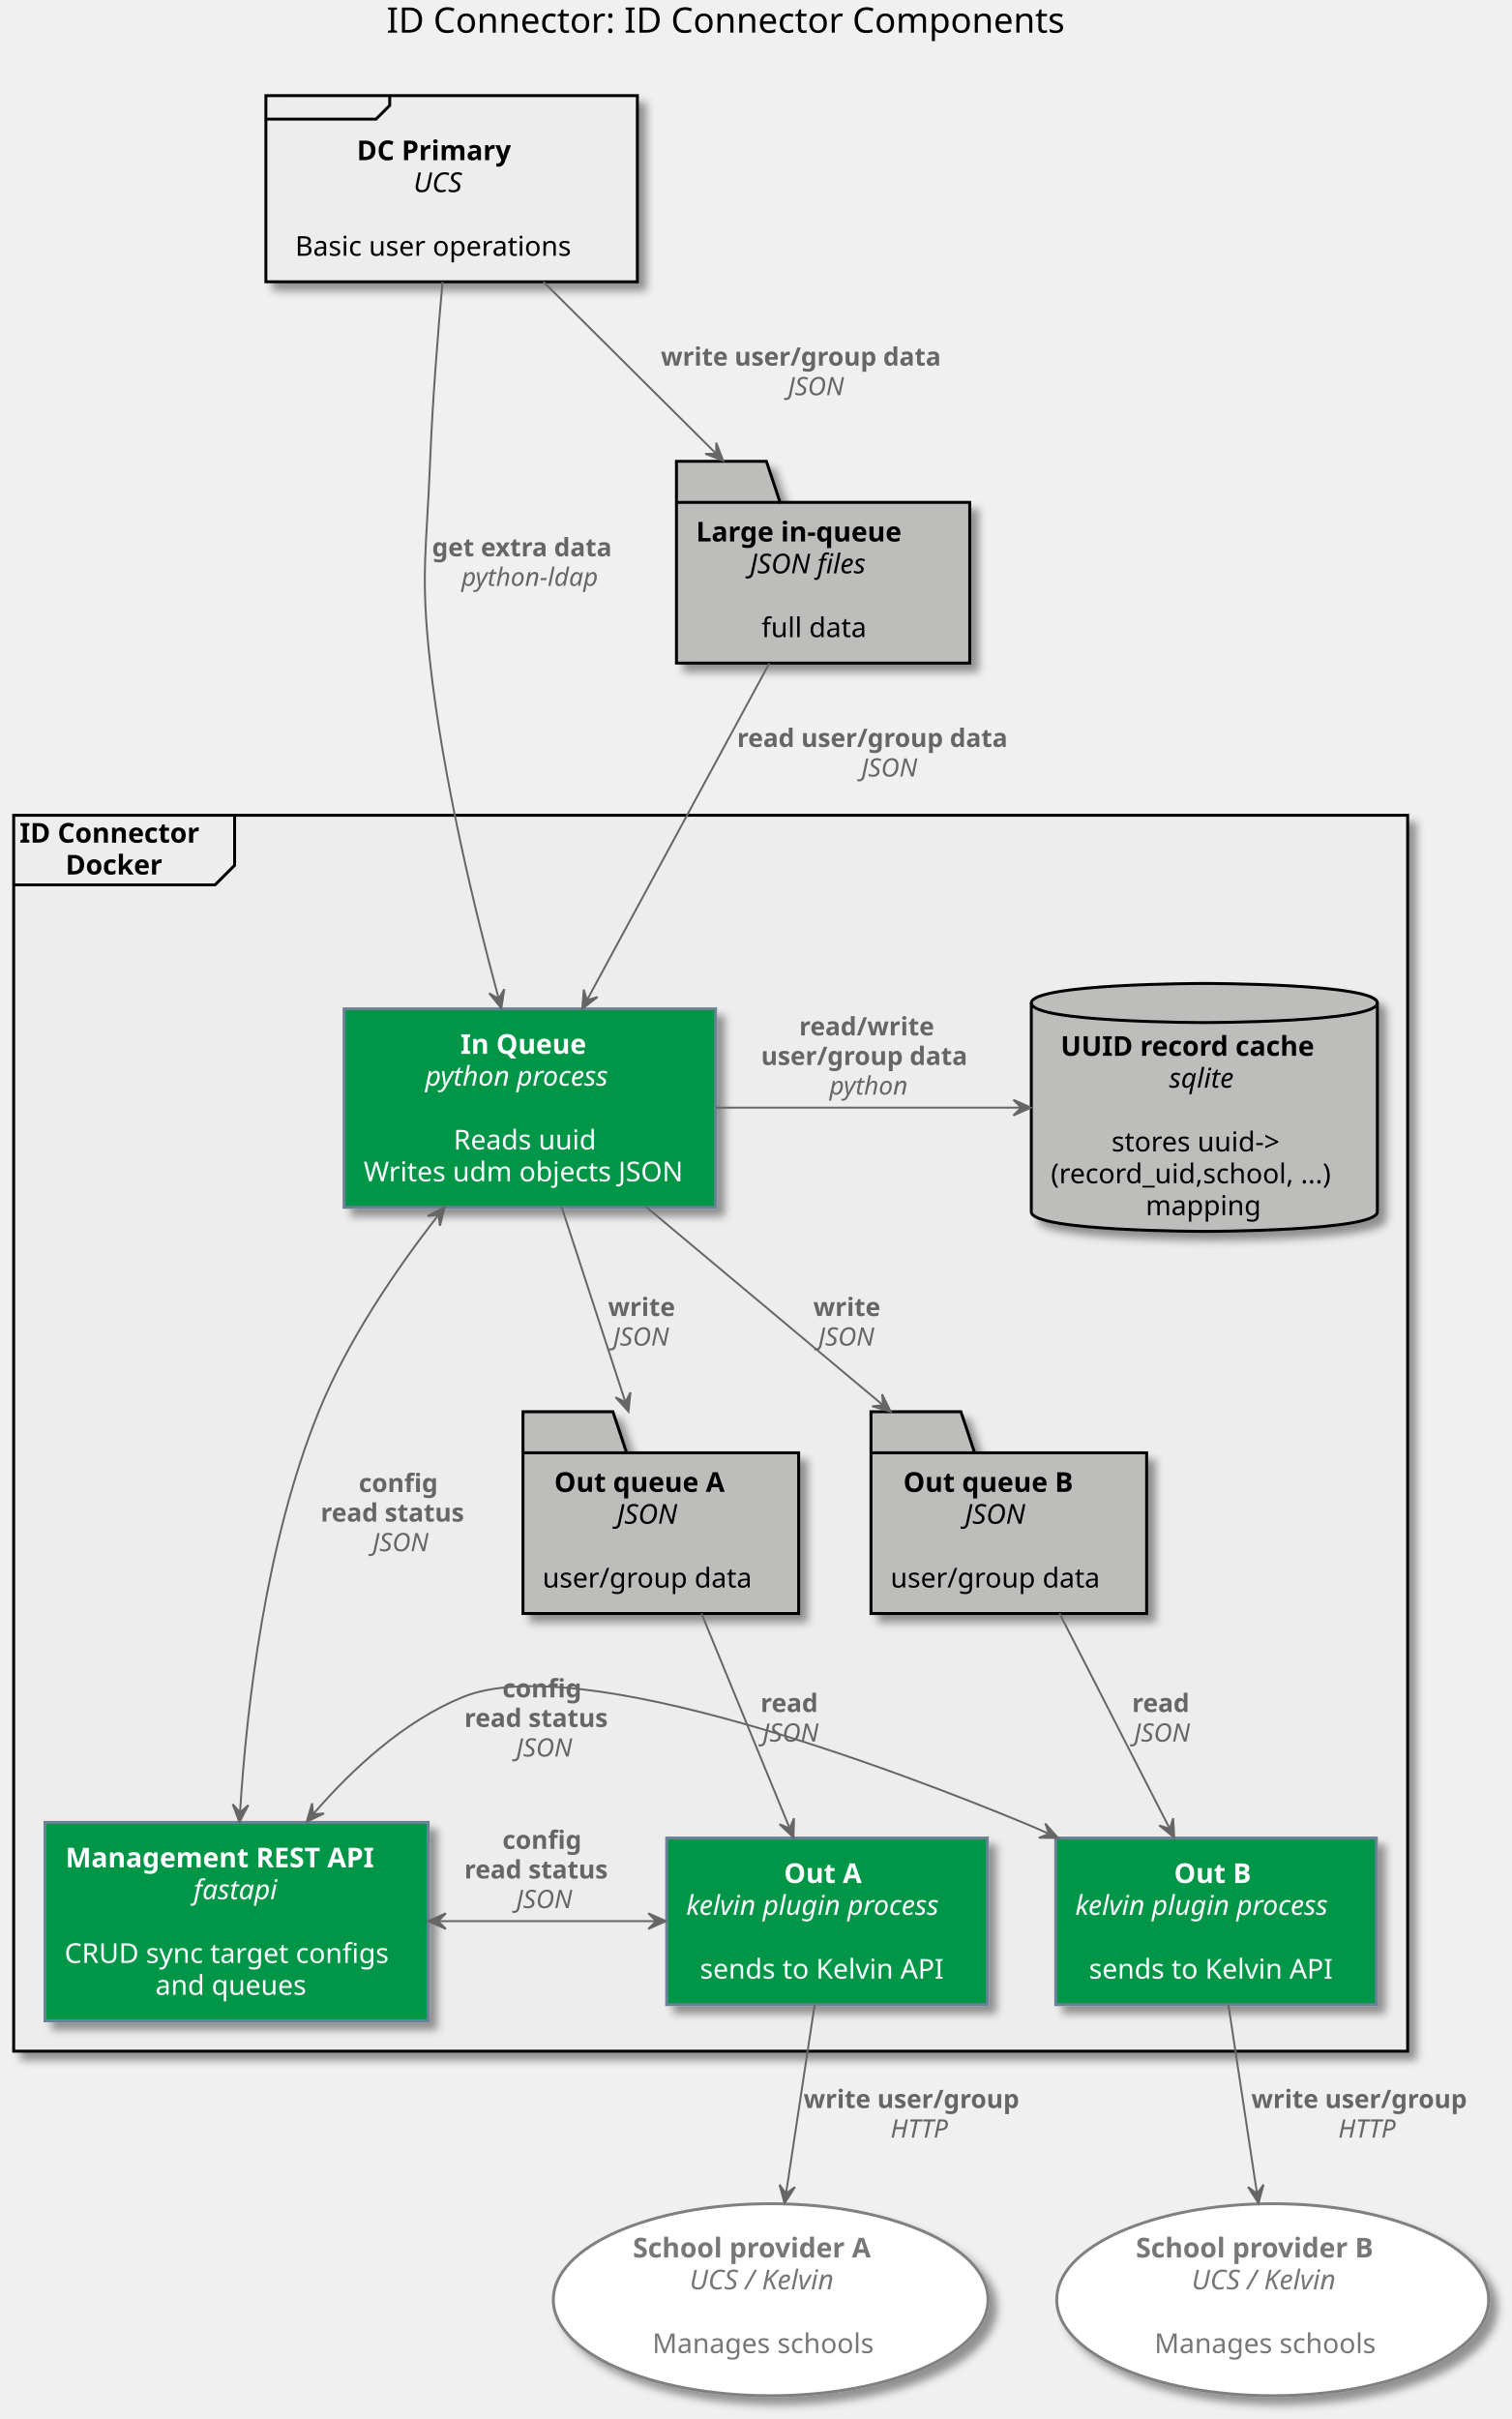
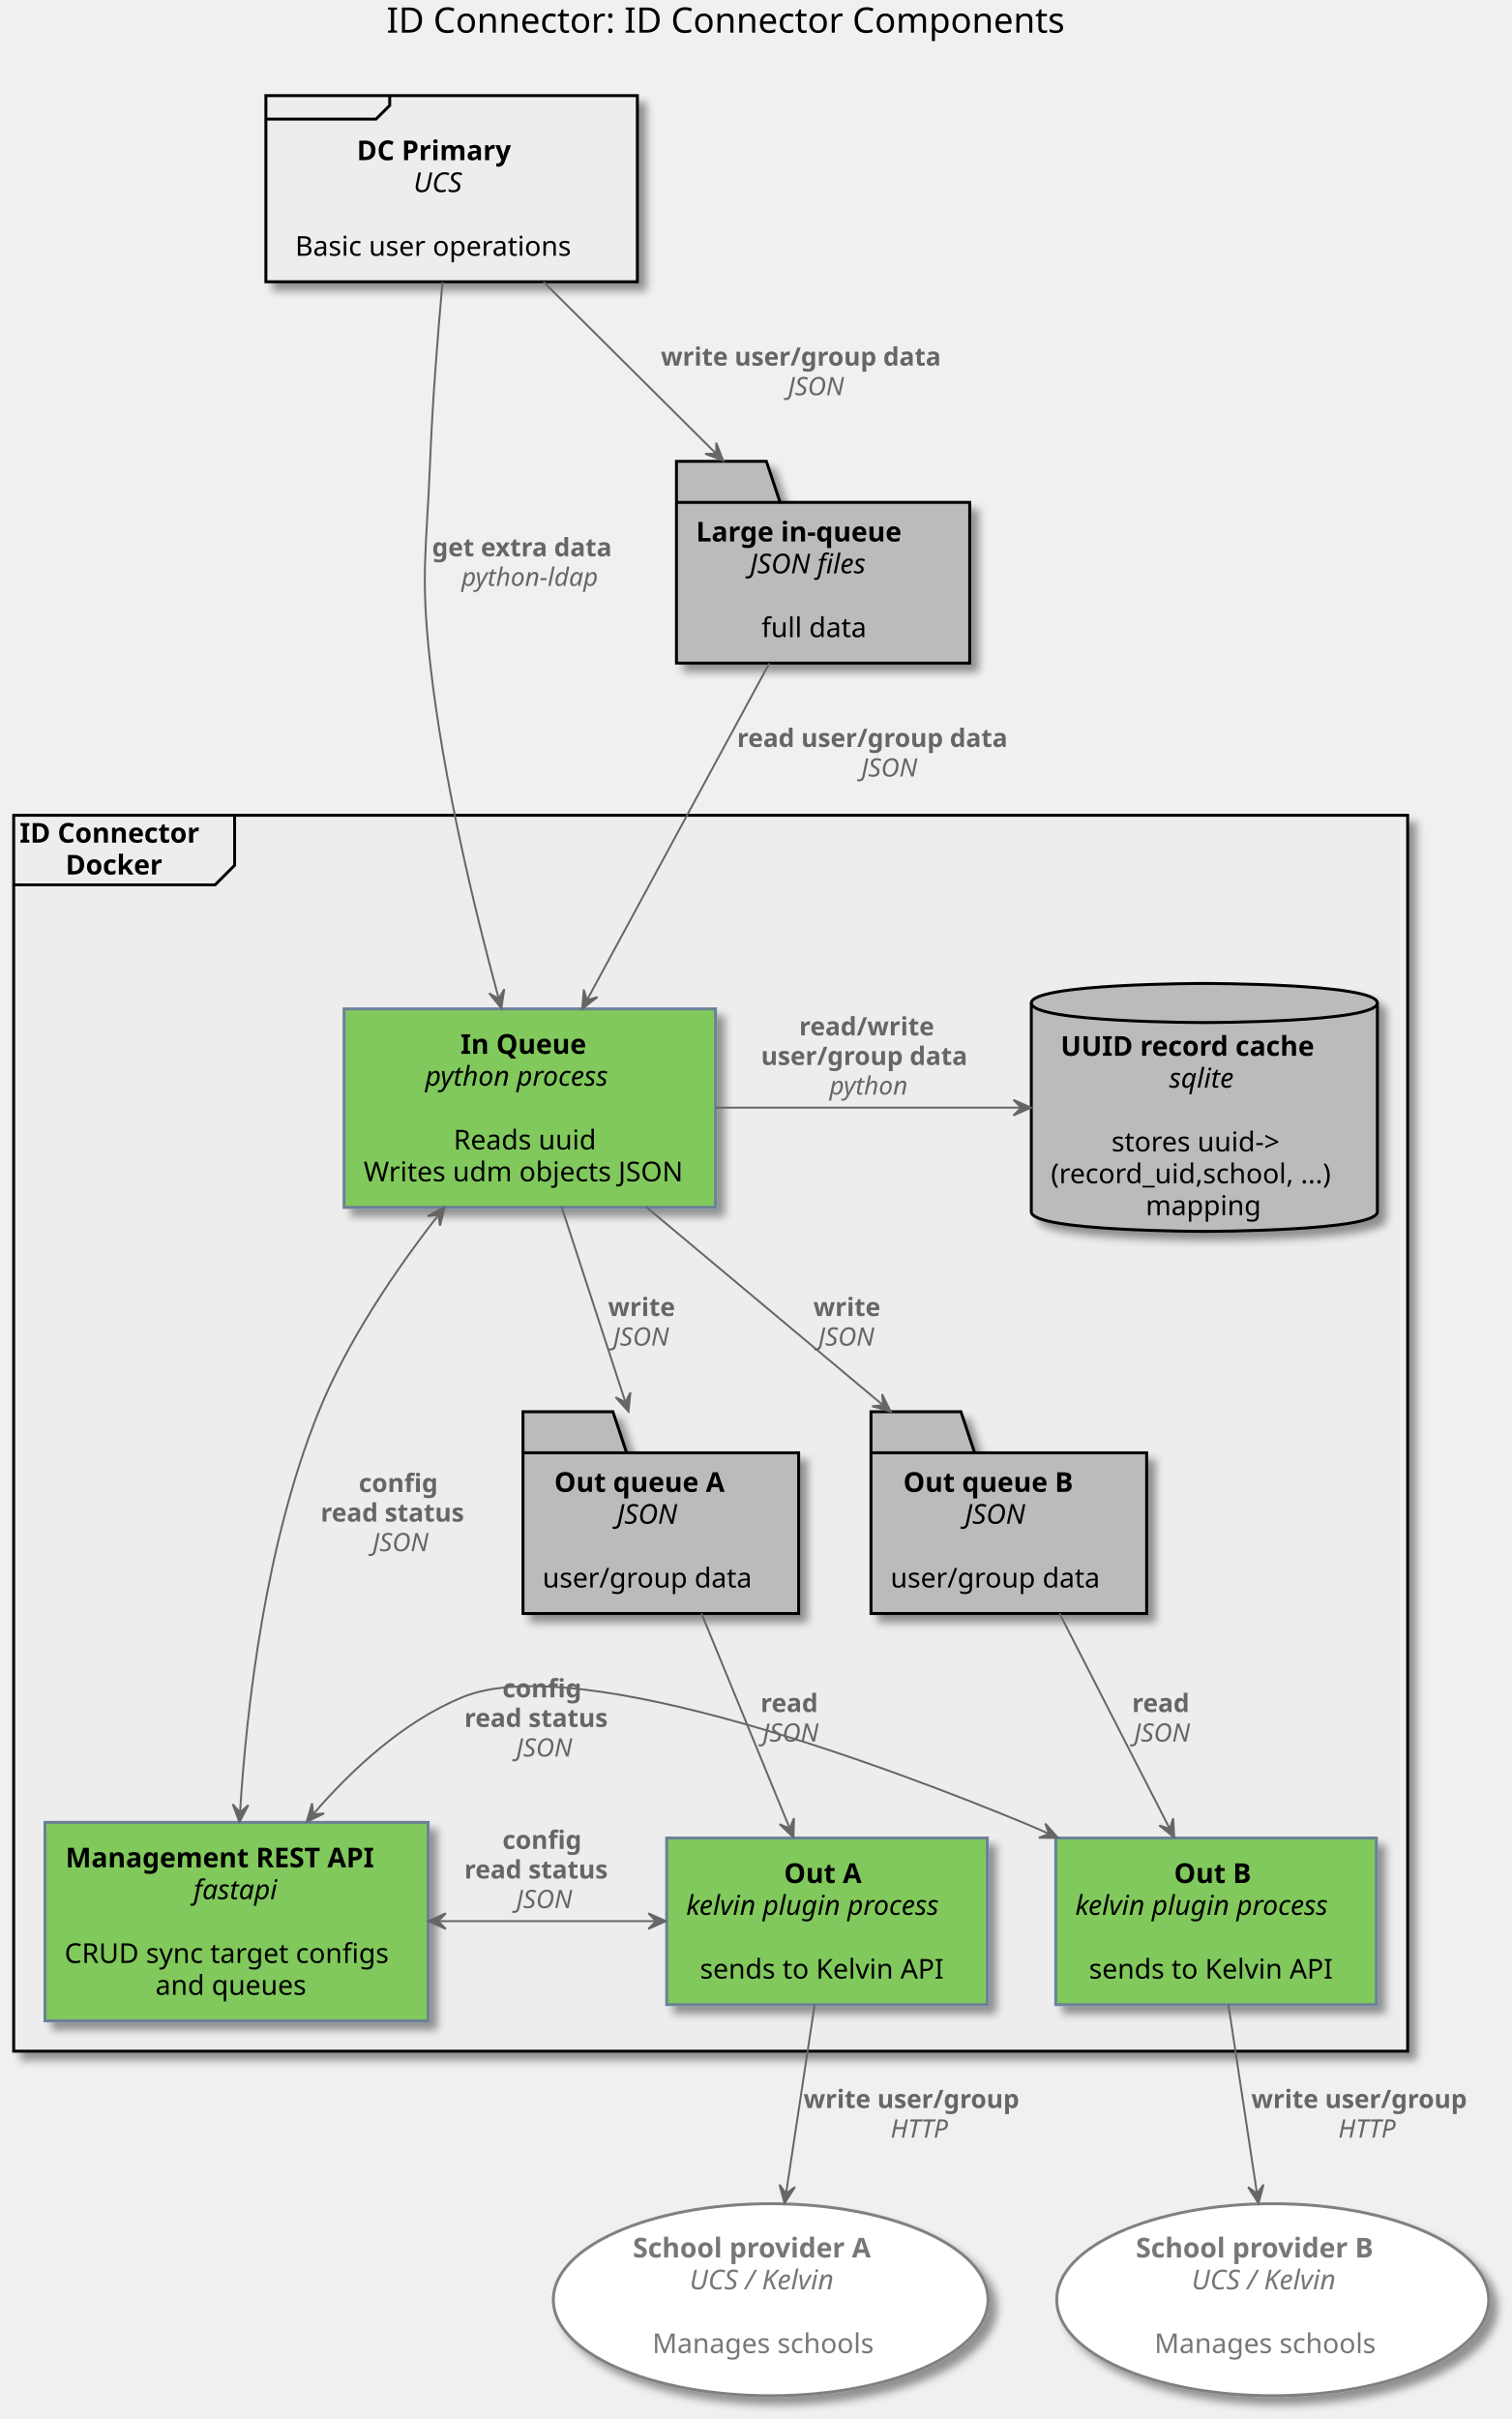
<svg xmlns="http://www.w3.org/2000/svg" contentScriptType="application/ecmascript" contentStyleType="text/css" height="1237px" preserveAspectRatio="none" style="width:773px;height:1237px;background:#FFFFFF;" version="1.1" viewBox="0 0 773 1237" width="773px" zoomAndPan="magnify">
  <defs>
-     <filter height="300%" id="fn89xlzqhoc9f" width="300%" x="-1" y="-1">
+     <filter height="300%" id="fwdsp0nl3ycp" width="300%" x="-1" y="-1">
      <feGaussianBlur result="blurOut" stdDeviation="2.0" />
      <feColorMatrix in="blurOut" result="blurOut2" type="matrix" values="0 0 0 0 0 0 0 0 0 0 0 0 0 0 0 0 0 0 .4 0" />
      <feOffset dx="4.0" dy="4.0" in="blurOut2" result="blurOut3" />
      <feBlend in="SourceGraphic" in2="blurOut3" mode="normal" />
    </filter>
  </defs>
  <g>
    <text fill="#000000" font-family="sans-serif" font-size="18" lengthAdjust="spacing" textLength="365" x="197.73" y="16.708">ID Connector: ID Connector Components</text>
    <text fill="#000000" font-family="sans-serif" font-size="18" lengthAdjust="spacing" textLength="0" x="383.23" y="37.661" />
-     <rect fill="#EDEDED" filter="url(#fn89xlzqhoc9f)" height="632" style="stroke:#000000;stroke-width:1.5;" width="713" x="7" y="416.906" />
+     <rect fill="#EDEDED" filter="url(#fwdsp0nl3ycp)" height="632" style="stroke:#000000;stroke-width:1.5;" width="713" x="7" y="416.906" />
    <path d="M120,416.906 L120,442.5 L110,452.5 L7,452.5 " fill="none" style="stroke:#000000;stroke-width:1.5;" />
    <text fill="#000000" font-family="sans-serif" font-size="14" font-weight="bold" lengthAdjust="spacing" textLength="103" x="10" y="430.901">ID Connector</text>
    <text fill="#000000" font-family="sans-serif" font-size="14" font-weight="bold" lengthAdjust="spacing" textLength="56" x="33.5" y="447.198">Docker</text>
-     <rect fill="#EDEDED" filter="url(#fn89xlzqhoc9f)" height="95.188" style="stroke:#000000;stroke-width:1.5;" width="190" x="136" y="48.906" />
+     <rect fill="#EDEDED" filter="url(#fwdsp0nl3ycp)" height="95.188" style="stroke:#000000;stroke-width:1.5;" width="190" x="136" y="48.906" />
    <path d="M199.333,48.906 L199.333,53.906 L192.333,60.906 L136,60.906 " fill="none" style="stroke:#000000;stroke-width:1.5;" />
    <text fill="#000000" font-family="sans-serif" font-size="14" font-weight="bold" lengthAdjust="spacing" textLength="87" x="182.5" y="81.901">DC Primary</text>
    <text fill="#000000" font-family="sans-serif" font-size="14" font-style="italic" lengthAdjust="spacing" textLength="29" x="211.5" y="98.198">UCS</text>
    <text fill="#000000" font-family="sans-serif" font-size="14" lengthAdjust="spacing" textLength="0" x="228" y="114.495" />
    <text fill="#000000" font-family="sans-serif" font-size="14" lengthAdjust="spacing" textLength="150" x="151" y="130.792">Basic user operations</text>
-     <rect fill="#009646" filter="url(#fn89xlzqhoc9f)" height="101.484" style="stroke:#6A8198;stroke-width:1.5;" width="196" x="23" y="931.906" />
-     <text fill="#FFFFFF" font-family="sans-serif" font-size="14" font-weight="bold" lengthAdjust="spacing" textLength="175" x="33.5" y="954.901">Management REST API</text>
-     <text fill="#FFFFFF" font-family="sans-serif" font-size="14" font-style="italic" lengthAdjust="spacing" textLength="44" x="99" y="971.198">fastapi</text>
-     <text fill="#FFFFFF" font-family="sans-serif" font-size="14" lengthAdjust="spacing" textLength="0" x="123" y="987.495" />
-     <text fill="#FFFFFF" font-family="sans-serif" font-size="14" lengthAdjust="spacing" textLength="176" x="33" y="1003.792">CRUD sync target configs</text>
-     <text fill="#FFFFFF" font-family="sans-serif" font-size="14" lengthAdjust="spacing" textLength="83" x="79.5" y="1020.089">and queues</text>
-     <rect fill="#009646" filter="url(#fn89xlzqhoc9f)" height="101.484" style="stroke:#6A8198;stroke-width:1.5;" width="190" x="176" y="515.906" />
-     <text fill="#FFFFFF" font-family="sans-serif" font-size="14" font-weight="bold" lengthAdjust="spacing" textLength="71" x="235.5" y="538.901">In Queue</text>
-     <text fill="#FFFFFF" font-family="sans-serif" font-size="14" font-style="italic" lengthAdjust="spacing" textLength="107" x="217.5" y="555.198">python process</text>
-     <text fill="#FFFFFF" font-family="sans-serif" font-size="14" lengthAdjust="spacing" textLength="0" x="273" y="571.495" />
-     <text fill="#FFFFFF" font-family="sans-serif" font-size="14" lengthAdjust="spacing" textLength="78" x="232" y="587.792">Reads uuid</text>
-     <text fill="#FFFFFF" font-family="sans-serif" font-size="14" lengthAdjust="spacing" textLength="170" x="186" y="604.089">Writes udm objects JSON</text>
-     <path d="M527.5,512.906 C527.5,502.906 616,502.906 616,502.906 C616,502.906 704.5,502.906 704.5,512.906 L704.5,619.688 C704.5,629.688 616,629.688 616,629.688 C616,629.688 527.5,629.688 527.5,619.688 L527.5,512.906 " fill="#BDBDBB" filter="url(#fn89xlzqhoc9f)" style="stroke:#000000;stroke-width:1.5;" />
+     <rect fill="#81C95B" filter="url(#fwdsp0nl3ycp)" height="101.484" style="stroke:#6A8198;stroke-width:1.5;" width="196" x="23" y="931.906" />
+     <text fill="#000000" font-family="sans-serif" font-size="14" font-weight="bold" lengthAdjust="spacing" textLength="175" x="33.5" y="954.901">Management REST API</text>
+     <text fill="#000000" font-family="sans-serif" font-size="14" font-style="italic" lengthAdjust="spacing" textLength="44" x="99" y="971.198">fastapi</text>
+     <text fill="#000000" font-family="sans-serif" font-size="14" lengthAdjust="spacing" textLength="0" x="123" y="987.495" />
+     <text fill="#000000" font-family="sans-serif" font-size="14" lengthAdjust="spacing" textLength="176" x="33" y="1003.792">CRUD sync target configs</text>
+     <text fill="#000000" font-family="sans-serif" font-size="14" lengthAdjust="spacing" textLength="83" x="79.5" y="1020.089">and queues</text>
+     <rect fill="#81C95B" filter="url(#fwdsp0nl3ycp)" height="101.484" style="stroke:#6A8198;stroke-width:1.5;" width="190" x="176" y="515.906" />
+     <text fill="#000000" font-family="sans-serif" font-size="14" font-weight="bold" lengthAdjust="spacing" textLength="71" x="235.5" y="538.901">In Queue</text>
+     <text fill="#000000" font-family="sans-serif" font-size="14" font-style="italic" lengthAdjust="spacing" textLength="107" x="217.5" y="555.198">python process</text>
+     <text fill="#000000" font-family="sans-serif" font-size="14" lengthAdjust="spacing" textLength="0" x="273" y="571.495" />
+     <text fill="#000000" font-family="sans-serif" font-size="14" lengthAdjust="spacing" textLength="78" x="232" y="587.792">Reads uuid</text>
+     <text fill="#000000" font-family="sans-serif" font-size="14" lengthAdjust="spacing" textLength="170" x="186" y="604.089">Writes udm objects JSON</text>
+     <path d="M527.5,512.906 C527.5,502.906 616,502.906 616,502.906 C616,502.906 704.5,502.906 704.5,512.906 L704.5,619.688 C704.5,629.688 616,629.688 616,629.688 C616,629.688 527.5,629.688 527.5,619.688 L527.5,512.906 " fill="#BBBBBB" filter="url(#fwdsp0nl3ycp)" style="stroke:#000000;stroke-width:1.5;" />
    <path d="M527.5,512.906 C527.5,522.906 616,522.906 616,522.906 C616,522.906 704.5,522.906 704.5,512.906 " fill="none" style="stroke:#000000;stroke-width:1.5;" />
    <text fill="#000000" font-family="sans-serif" font-size="14" font-weight="bold" lengthAdjust="spacing" textLength="147" x="542.5" y="539.901">UUID record cache</text>
    <text fill="#000000" font-family="sans-serif" font-size="14" font-style="italic" lengthAdjust="spacing" textLength="36" x="598" y="556.198">sqlite</text>
    <text fill="#000000" font-family="sans-serif" font-size="14" lengthAdjust="spacing" textLength="0" x="618" y="572.495" />
    <text fill="#000000" font-family="sans-serif" font-size="14" lengthAdjust="spacing" textLength="95" x="568.5" y="588.792">stores uuid-&gt;</text>
    <text fill="#000000" font-family="sans-serif" font-size="14" lengthAdjust="spacing" textLength="153" x="537.5" y="605.089">(record_uid,school, ...)</text>
    <text fill="#000000" font-family="sans-serif" font-size="14" lengthAdjust="spacing" textLength="60" x="586" y="621.386">mapping</text>
-     <polygon fill="#BDBDBB" filter="url(#fn89xlzqhoc9f)" points="267.5,721.906,313.5,721.906,320.5,742.906,408.5,742.906,408.5,825.094,267.5,825.094,267.5,721.906" style="stroke:#000000;stroke-width:1.5;" />
+     <polygon fill="#BBBBBB" filter="url(#fwdsp0nl3ycp)" points="267.5,721.906,313.5,721.906,320.5,742.906,408.5,742.906,408.5,825.094,267.5,825.094,267.5,721.906" style="stroke:#000000;stroke-width:1.5;" />
    <line style="stroke:#000000;stroke-width:1.5;" x1="267.5" x2="320.5" y1="742.906" y2="742.906" />
    <text fill="#000000" font-family="sans-serif" font-size="14" font-weight="bold" lengthAdjust="spacing" textLength="99" x="283.5" y="762.901">Out queue A</text>
    <text fill="#000000" font-family="sans-serif" font-size="14" font-style="italic" lengthAdjust="spacing" textLength="35" x="315.5" y="779.198">JSON</text>
    <text fill="#000000" font-family="sans-serif" font-size="14" lengthAdjust="spacing" textLength="0" x="335" y="795.495" />
    <text fill="#000000" font-family="sans-serif" font-size="14" lengthAdjust="spacing" textLength="111" x="277.5" y="811.792">user/group data</text>
-     <polygon fill="#BDBDBB" filter="url(#fn89xlzqhoc9f)" points="445.5,721.906,491.5,721.906,498.5,742.906,586.5,742.906,586.5,825.094,445.5,825.094,445.5,721.906" style="stroke:#000000;stroke-width:1.5;" />
+     <polygon fill="#BBBBBB" filter="url(#fwdsp0nl3ycp)" points="445.5,721.906,491.5,721.906,498.5,742.906,586.5,742.906,586.5,825.094,445.5,825.094,445.5,721.906" style="stroke:#000000;stroke-width:1.5;" />
    <line style="stroke:#000000;stroke-width:1.5;" x1="445.5" x2="498.5" y1="742.906" y2="742.906" />
    <text fill="#000000" font-family="sans-serif" font-size="14" font-weight="bold" lengthAdjust="spacing" textLength="98" x="462" y="762.901">Out queue B</text>
    <text fill="#000000" font-family="sans-serif" font-size="14" font-style="italic" lengthAdjust="spacing" textLength="35" x="493.5" y="779.198">JSON</text>
    <text fill="#000000" font-family="sans-serif" font-size="14" lengthAdjust="spacing" textLength="0" x="513" y="795.495" />
    <text fill="#000000" font-family="sans-serif" font-size="14" lengthAdjust="spacing" textLength="111" x="455.5" y="811.792">user/group data</text>
-     <rect fill="#009646" filter="url(#fn89xlzqhoc9f)" height="85.188" style="stroke:#6A8198;stroke-width:1.5;" width="164" x="540" y="939.906" />
-     <text fill="#FFFFFF" font-family="sans-serif" font-size="14" font-weight="bold" lengthAdjust="spacing" textLength="43" x="600.5" y="962.901">Out B</text>
-     <text fill="#FFFFFF" font-family="sans-serif" font-size="14" font-style="italic" lengthAdjust="spacing" textLength="144" x="550" y="979.198">kelvin plugin process</text>
-     <text fill="#FFFFFF" font-family="sans-serif" font-size="14" lengthAdjust="spacing" textLength="0" x="624" y="995.495" />
-     <text fill="#FFFFFF" font-family="sans-serif" font-size="14" lengthAdjust="spacing" textLength="130" x="557" y="1011.792">sends to Kelvin API</text>
-     <rect fill="#009646" filter="url(#fn89xlzqhoc9f)" height="85.188" style="stroke:#6A8198;stroke-width:1.5;" width="164" x="341" y="939.906" />
-     <text fill="#FFFFFF" font-family="sans-serif" font-size="14" font-weight="bold" lengthAdjust="spacing" textLength="44" x="401" y="962.901">Out A</text>
-     <text fill="#FFFFFF" font-family="sans-serif" font-size="14" font-style="italic" lengthAdjust="spacing" textLength="144" x="351" y="979.198">kelvin plugin process</text>
-     <text fill="#FFFFFF" font-family="sans-serif" font-size="14" lengthAdjust="spacing" textLength="0" x="425" y="995.495" />
-     <text fill="#FFFFFF" font-family="sans-serif" font-size="14" lengthAdjust="spacing" textLength="130" x="358" y="1011.792">sends to Kelvin API</text>
-     <polygon fill="#BDBDBB" filter="url(#fn89xlzqhoc9f)" points="346,235.906,392,235.906,399,256.906,496,256.906,496,339.094,346,339.094,346,235.906" style="stroke:#000000;stroke-width:1.5;" />
+     <rect fill="#81C95B" filter="url(#fwdsp0nl3ycp)" height="85.188" style="stroke:#6A8198;stroke-width:1.5;" width="164" x="540" y="939.906" />
+     <text fill="#000000" font-family="sans-serif" font-size="14" font-weight="bold" lengthAdjust="spacing" textLength="43" x="600.5" y="962.901">Out B</text>
+     <text fill="#000000" font-family="sans-serif" font-size="14" font-style="italic" lengthAdjust="spacing" textLength="144" x="550" y="979.198">kelvin plugin process</text>
+     <text fill="#000000" font-family="sans-serif" font-size="14" lengthAdjust="spacing" textLength="0" x="624" y="995.495" />
+     <text fill="#000000" font-family="sans-serif" font-size="14" lengthAdjust="spacing" textLength="130" x="557" y="1011.792">sends to Kelvin API</text>
+     <rect fill="#81C95B" filter="url(#fwdsp0nl3ycp)" height="85.188" style="stroke:#6A8198;stroke-width:1.5;" width="164" x="341" y="939.906" />
+     <text fill="#000000" font-family="sans-serif" font-size="14" font-weight="bold" lengthAdjust="spacing" textLength="44" x="401" y="962.901">Out A</text>
+     <text fill="#000000" font-family="sans-serif" font-size="14" font-style="italic" lengthAdjust="spacing" textLength="144" x="351" y="979.198">kelvin plugin process</text>
+     <text fill="#000000" font-family="sans-serif" font-size="14" lengthAdjust="spacing" textLength="0" x="425" y="995.495" />
+     <text fill="#000000" font-family="sans-serif" font-size="14" lengthAdjust="spacing" textLength="130" x="358" y="1011.792">sends to Kelvin API</text>
+     <polygon fill="#BBBBBB" filter="url(#fwdsp0nl3ycp)" points="346,235.906,392,235.906,399,256.906,496,256.906,496,339.094,346,339.094,346,235.906" style="stroke:#000000;stroke-width:1.5;" />
    <line style="stroke:#000000;stroke-width:1.5;" x1="346" x2="399" y1="256.906" y2="256.906" />
    <text fill="#000000" font-family="sans-serif" font-size="14" font-weight="bold" lengthAdjust="spacing" textLength="120" x="356" y="276.901">Large in-queue</text>
    <text fill="#000000" font-family="sans-serif" font-size="14" font-style="italic" lengthAdjust="spacing" textLength="65" x="383.5" y="293.198">JSON files</text>
    <text fill="#000000" font-family="sans-serif" font-size="14" lengthAdjust="spacing" textLength="0" x="418" y="309.495" />
    <text fill="#000000" font-family="sans-serif" font-size="14" lengthAdjust="spacing" textLength="53" x="389.5" y="325.792">full data</text>
-     <ellipse cx="394.187" cy="1176.001" fill="#FFFFFF" filter="url(#fn89xlzqhoc9f)" rx="111.187" ry="49.094" style="stroke:#808080;stroke-width:1.5;" />
+     <ellipse cx="394.187" cy="1176.001" fill="#FFFFFF" filter="url(#fwdsp0nl3ycp)" rx="111.187" ry="49.094" style="stroke:#808080;stroke-width:1.5;" />
    <text fill="#777777" font-family="sans-serif" font-size="14" font-weight="bold" lengthAdjust="spacing" textLength="141" x="323.687" y="1154.402">School provider A</text>
    <text fill="#777777" font-family="sans-serif" font-size="14" font-style="italic" lengthAdjust="spacing" textLength="83" x="352.687" y="1170.699">UCS / Kelvin</text>
    <text fill="#777777" font-family="sans-serif" font-size="14" lengthAdjust="spacing" textLength="0" x="396.187" y="1186.996" />
    <text fill="#777777" font-family="sans-serif" font-size="14" lengthAdjust="spacing" textLength="121" x="333.687" y="1203.293">Manages schools</text>
-     <ellipse cx="650.98" cy="1176.001" fill="#FFFFFF" filter="url(#fn89xlzqhoc9f)" rx="110.48" ry="49.094" style="stroke:#808080;stroke-width:1.5;" />
+     <ellipse cx="650.98" cy="1176.001" fill="#FFFFFF" filter="url(#fwdsp0nl3ycp)" rx="110.48" ry="49.094" style="stroke:#808080;stroke-width:1.5;" />
    <text fill="#777777" font-family="sans-serif" font-size="14" font-weight="bold" lengthAdjust="spacing" textLength="140" x="580.98" y="1154.402">School provider B</text>
    <text fill="#777777" font-family="sans-serif" font-size="14" font-style="italic" lengthAdjust="spacing" textLength="83" x="609.48" y="1170.699">UCS / Kelvin</text>
    <text fill="#777777" font-family="sans-serif" font-size="14" lengthAdjust="spacing" textLength="0" x="652.98" y="1186.996" />
    <text fill="#777777" font-family="sans-serif" font-size="14" lengthAdjust="spacing" textLength="121" x="590.48" y="1203.293">Manages schools</text>
    <path d="M277.97,144.126 C304.68,170.696 338.27,204.106 366.18,231.876 " fill="none" id="primary-to-large_queue" style="stroke:#666666;stroke-width:1.0;" />
    <polygon fill="#666666" points="369.91,235.586,366.356,226.401,366.367,232.058,360.711,232.069,369.91,235.586" style="stroke:#666666;stroke-width:1.0;" />
    <text fill="#666666" font-family="sans-serif" font-size="13" font-weight="bold" lengthAdjust="spacing" textLength="162" x="338" y="186.973">write user/group data</text>
    <text fill="#666666" font-family="sans-serif" font-size="13" font-style="italic" lengthAdjust="spacing" textLength="32" x="403" y="202.106">JSON</text>
    <path d="M393.49,339.216 C367.05,388.026 327.24,461.546 300.24,511.406 " fill="none" id="large_queue-to-daemon" style="stroke:#666666;stroke-width:1.0;" />
    <polygon fill="#666666" points="297.83,515.856,305.629,509.842,300.208,511.458,298.592,506.037,297.83,515.856" style="stroke:#666666;stroke-width:1.0;" />
    <text fill="#666666" font-family="sans-serif" font-size="13" font-weight="bold" lengthAdjust="spacing" textLength="159" x="377" y="381.973">read user/group data</text>
    <text fill="#666666" font-family="sans-serif" font-size="13" font-style="italic" lengthAdjust="spacing" textLength="32" x="440.5" y="397.106">JSON</text>
    <path d="M366.19,566.406 C414.78,566.406 473.69,566.406 522.09,566.406 " fill="none" id="daemon-to-sqlite" style="stroke:#666666;stroke-width:1.0;" />
    <polygon fill="#666666" points="527.34,566.406,518.34,562.406,522.34,566.406,518.34,570.406,527.34,566.406" style="stroke:#666666;stroke-width:1.0;" />
    <text fill="#666666" font-family="sans-serif" font-size="13" font-weight="bold" lengthAdjust="spacing" textLength="76" x="408.75" y="529.473">read/write</text>
    <text fill="#666666" font-family="sans-serif" font-size="13" font-weight="bold" lengthAdjust="spacing" textLength="120" x="389.25" y="544.606">user/group data</text>
    <text fill="#666666" font-family="sans-serif" font-size="13" font-style="italic" lengthAdjust="spacing" textLength="45" x="424.25" y="559.739">python</text>
    <path d="M287.22,617.026 C297.07,647.176 309.67,685.726 319.85,716.876 " fill="none" id="daemon-to-out_queue_a" style="stroke:#666666;stroke-width:1.0;" />
    <polygon fill="#666666" points="321.47,721.816,322.472,712.019,319.915,717.064,314.869,714.507,321.47,721.816" style="stroke:#666666;stroke-width:1.0;" />
    <text fill="#666666" font-family="sans-serif" font-size="13" font-weight="bold" lengthAdjust="spacing" textLength="37" x="311" y="672.973">write</text>
    <text fill="#666666" font-family="sans-serif" font-size="13" font-style="italic" lengthAdjust="spacing" textLength="32" x="313.5" y="688.106">JSON</text>
    <path d="M330.31,617.026 C366.93,647.676 413.92,686.996 451.47,718.416 " fill="none" id="daemon-to-out_queue_b" style="stroke:#666666;stroke-width:1.0;" />
    <polygon fill="#666666" points="455.54,721.816,451.2,712.975,451.704,718.61,446.069,719.114,455.54,721.816" style="stroke:#666666;stroke-width:1.0;" />
    <text fill="#666666" font-family="sans-serif" font-size="13" font-weight="bold" lengthAdjust="spacing" textLength="37" x="416" y="672.973">write</text>
    <text fill="#666666" font-family="sans-serif" font-size="13" font-style="italic" lengthAdjust="spacing" textLength="32" x="418.5" y="688.106">JSON</text>
    <path d="M358.79,825.046 C372.57,858.586 390.5,902.246 403.91,934.906 " fill="none" id="out_queue_a-to-out_a" style="stroke:#666666;stroke-width:1.0;" />
    <polygon fill="#666666" points="405.85,939.646,406.133,929.801,403.951,935.021,398.732,932.839,405.85,939.646" style="stroke:#666666;stroke-width:1.0;" />
    <text fill="#666666" font-family="sans-serif" font-size="13" font-weight="bold" lengthAdjust="spacing" textLength="34" x="389" y="875.473">read</text>
    <text fill="#666666" font-family="sans-serif" font-size="13" font-style="italic" lengthAdjust="spacing" textLength="32" x="390" y="890.606">JSON</text>
    <path d="M541.93,825.046 C559.11,858.586 581.46,902.246 598.19,934.906 " fill="none" id="out_queue_b-to-out_b" style="stroke:#666666;stroke-width:1.0;" />
    <polygon fill="#666666" points="600.61,939.646,600.075,929.812,598.334,935.194,592.952,933.454,600.61,939.646" style="stroke:#666666;stroke-width:1.0;" />
    <text fill="#666666" font-family="sans-serif" font-size="13" font-weight="bold" lengthAdjust="spacing" textLength="34" x="579" y="875.473">read</text>
    <text fill="#666666" font-family="sans-serif" font-size="13" font-style="italic" lengthAdjust="spacing" textLength="32" x="580" y="890.606">JSON</text>
    <path d="M416.71,1024.956 C412.42,1053.246 406.72,1090.936 402.09,1121.456 " fill="none" id="out_a-to-school_provider_a" style="stroke:#666666;stroke-width:1.0;" />
    <polygon fill="#666666" points="401.3,1126.676,406.617,1118.386,402.057,1121.734,398.709,1117.174,401.3,1126.676" style="stroke:#666666;stroke-width:1.0;" />
    <text fill="#666666" font-family="sans-serif" font-size="13" font-weight="bold" lengthAdjust="spacing" textLength="123" x="411" y="1077.973">write user/group</text>
    <text fill="#666666" font-family="sans-serif" font-size="13" font-style="italic" lengthAdjust="spacing" textLength="34" x="455.5" y="1093.106">HTTP</text>
    <path d="M628.29,1024.956 C632.58,1053.246 638.28,1090.936 642.91,1121.456 " fill="none" id="out_b-to-school_provider_b" style="stroke:#666666;stroke-width:1.0;" />
    <polygon fill="#666666" points="643.7,1126.676,646.291,1117.174,642.943,1121.734,638.383,1118.386,643.7,1126.676" style="stroke:#666666;stroke-width:1.0;" />
    <text fill="#666666" font-family="sans-serif" font-size="13" font-weight="bold" lengthAdjust="spacing" textLength="123" x="640" y="1077.973">write user/group</text>
    <text fill="#666666" font-family="sans-serif" font-size="13" font-style="italic" lengthAdjust="spacing" textLength="34" x="684.5" y="1093.106">HTTP</text>
    <path d="M224.23,621.346 C202.25,649.526 177.71,685.626 163,721.906 C135.75,789.096 126.15,872.836 122.78,926.706 " fill="none" id="daemon-management_api" style="stroke:#666666;stroke-width:1.0;" />
    <polygon fill="#666666" points="122.48,931.826,127.013,923.083,122.78,926.835,119.028,922.602,122.48,931.826" style="stroke:#666666;stroke-width:1.0;" />
    <polygon fill="#666666" points="227.45,617.246,218.745,621.853,224.362,621.178,225.036,626.795,227.45,617.246" style="stroke:#666666;stroke-width:1.0;" />
    <text fill="#666666" font-family="sans-serif" font-size="13" font-weight="bold" lengthAdjust="spacing" textLength="46" x="183.5" y="762.973">config</text>
    <text fill="#666666" font-family="sans-serif" font-size="13" font-weight="bold" lengthAdjust="spacing" textLength="85" x="164" y="778.106">read status</text>
    <text fill="#666666" font-family="sans-serif" font-size="13" font-style="italic" lengthAdjust="spacing" textLength="32" x="190.5" y="793.239">JSON</text>
    <path d="M224.14,982.406 C260.37,982.406 300.7,982.406 335.51,982.406 " fill="none" id="management_api-out_a" style="stroke:#666666;stroke-width:1.0;" />
    <polygon fill="#666666" points="340.61,982.406,331.61,978.406,335.61,982.406,331.61,986.406,340.61,982.406" style="stroke:#666666;stroke-width:1.0;" />
    <polygon fill="#666666" points="219.05,982.406,228.05,986.406,224.05,982.406,228.05,978.406,219.05,982.406" style="stroke:#666666;stroke-width:1.0;" />
    <text fill="#666666" font-family="sans-serif" font-size="13" font-weight="bold" lengthAdjust="spacing" textLength="46" x="257" y="945.473">config</text>
    <text fill="#666666" font-family="sans-serif" font-size="13" font-weight="bold" lengthAdjust="spacing" textLength="85" x="237.5" y="960.606">read status</text>
    <text fill="#666666" font-family="sans-serif" font-size="13" font-style="italic" lengthAdjust="spacing" textLength="32" x="264" y="975.739">JSON</text>
    <path d="M160.27,927.626 C180.18,904.566 206.51,880.256 236.5,867.906 C296.82,843.076 462.69,907.036 523,931.906 C527.48,933.756 532.04,935.726 536.61,937.776 " fill="none" id="management_api-out_b" style="stroke:#666666;stroke-width:1.0;" />
    <polygon fill="#666666" points="541.18,939.856,534.642,932.491,536.628,937.787,531.332,939.774,541.18,939.856" style="stroke:#666666;stroke-width:1.0;" />
    <polygon fill="#666666" points="156.88,931.616,165.748,927.331,160.11,927.8,159.642,922.163,156.88,931.616" style="stroke:#666666;stroke-width:1.0;" />
    <text fill="#666666" font-family="sans-serif" font-size="13" font-weight="bold" lengthAdjust="spacing" textLength="46" x="257" y="867.973">config</text>
    <text fill="#666666" font-family="sans-serif" font-size="13" font-weight="bold" lengthAdjust="spacing" textLength="85" x="237.5" y="883.106">read status</text>
    <text fill="#666666" font-family="sans-serif" font-size="13" font-style="italic" lengthAdjust="spacing" textLength="32" x="264" y="898.239">JSON</text>
    <path d="M226.36,144.146 C223.93,170.976 221.21,205.296 220,235.906 C218.19,281.646 214.94,293.406 220,338.906 C226.62,398.426 242.74,465.156 255.09,510.676 " fill="none" id="primary-to-daemon" style="stroke:#666666;stroke-width:1.0;" />
    <polygon fill="#666666" points="256.43,515.566,257.926,505.832,255.117,510.742,250.207,507.933,256.43,515.566" style="stroke:#666666;stroke-width:1.0;" />
    <text fill="#666666" font-family="sans-serif" font-size="13" font-weight="bold" lengthAdjust="spacing" textLength="107" x="221" y="284.473">get extra data</text>
    <text fill="#666666" font-family="sans-serif" font-size="13" font-style="italic" lengthAdjust="spacing" textLength="77" x="236" y="299.606">python-ldap</text>
  </g>
</svg>
